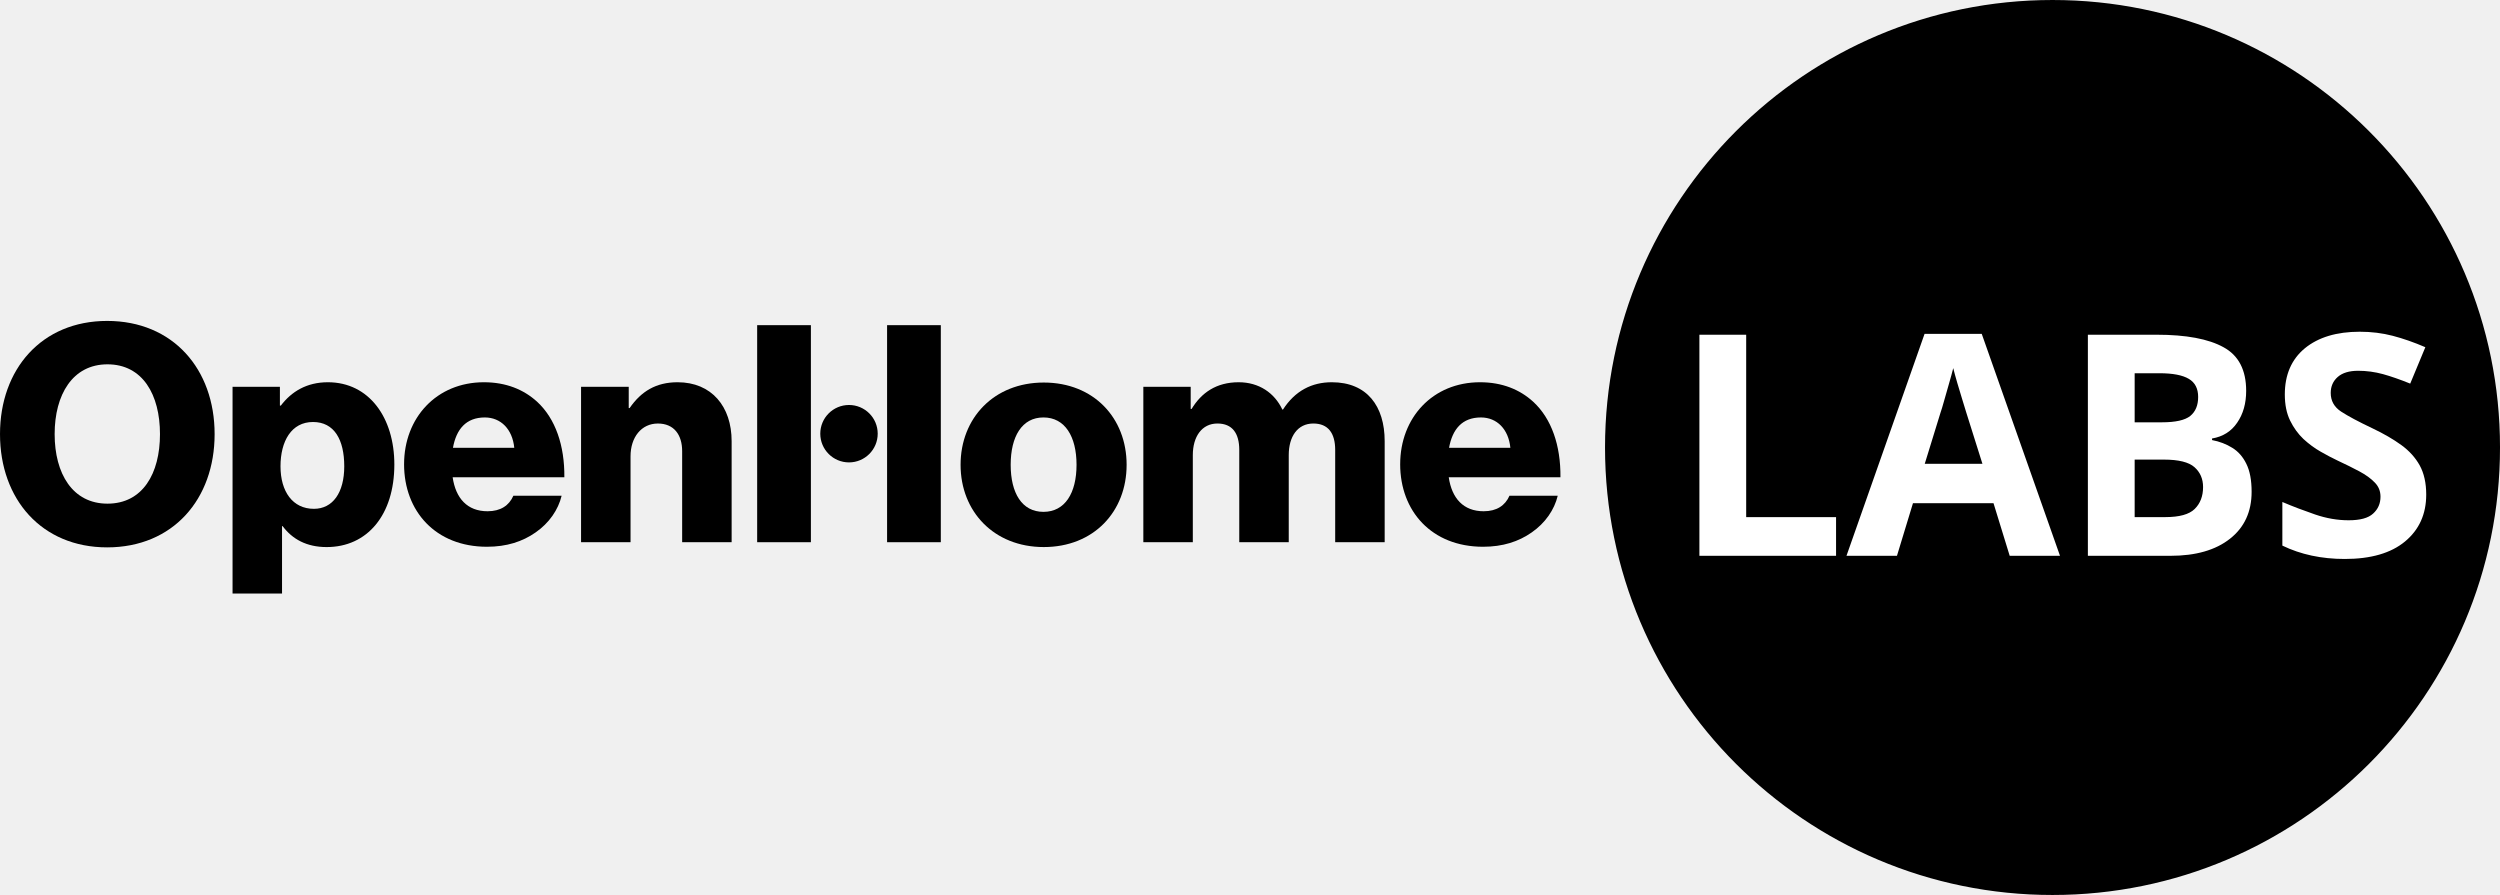
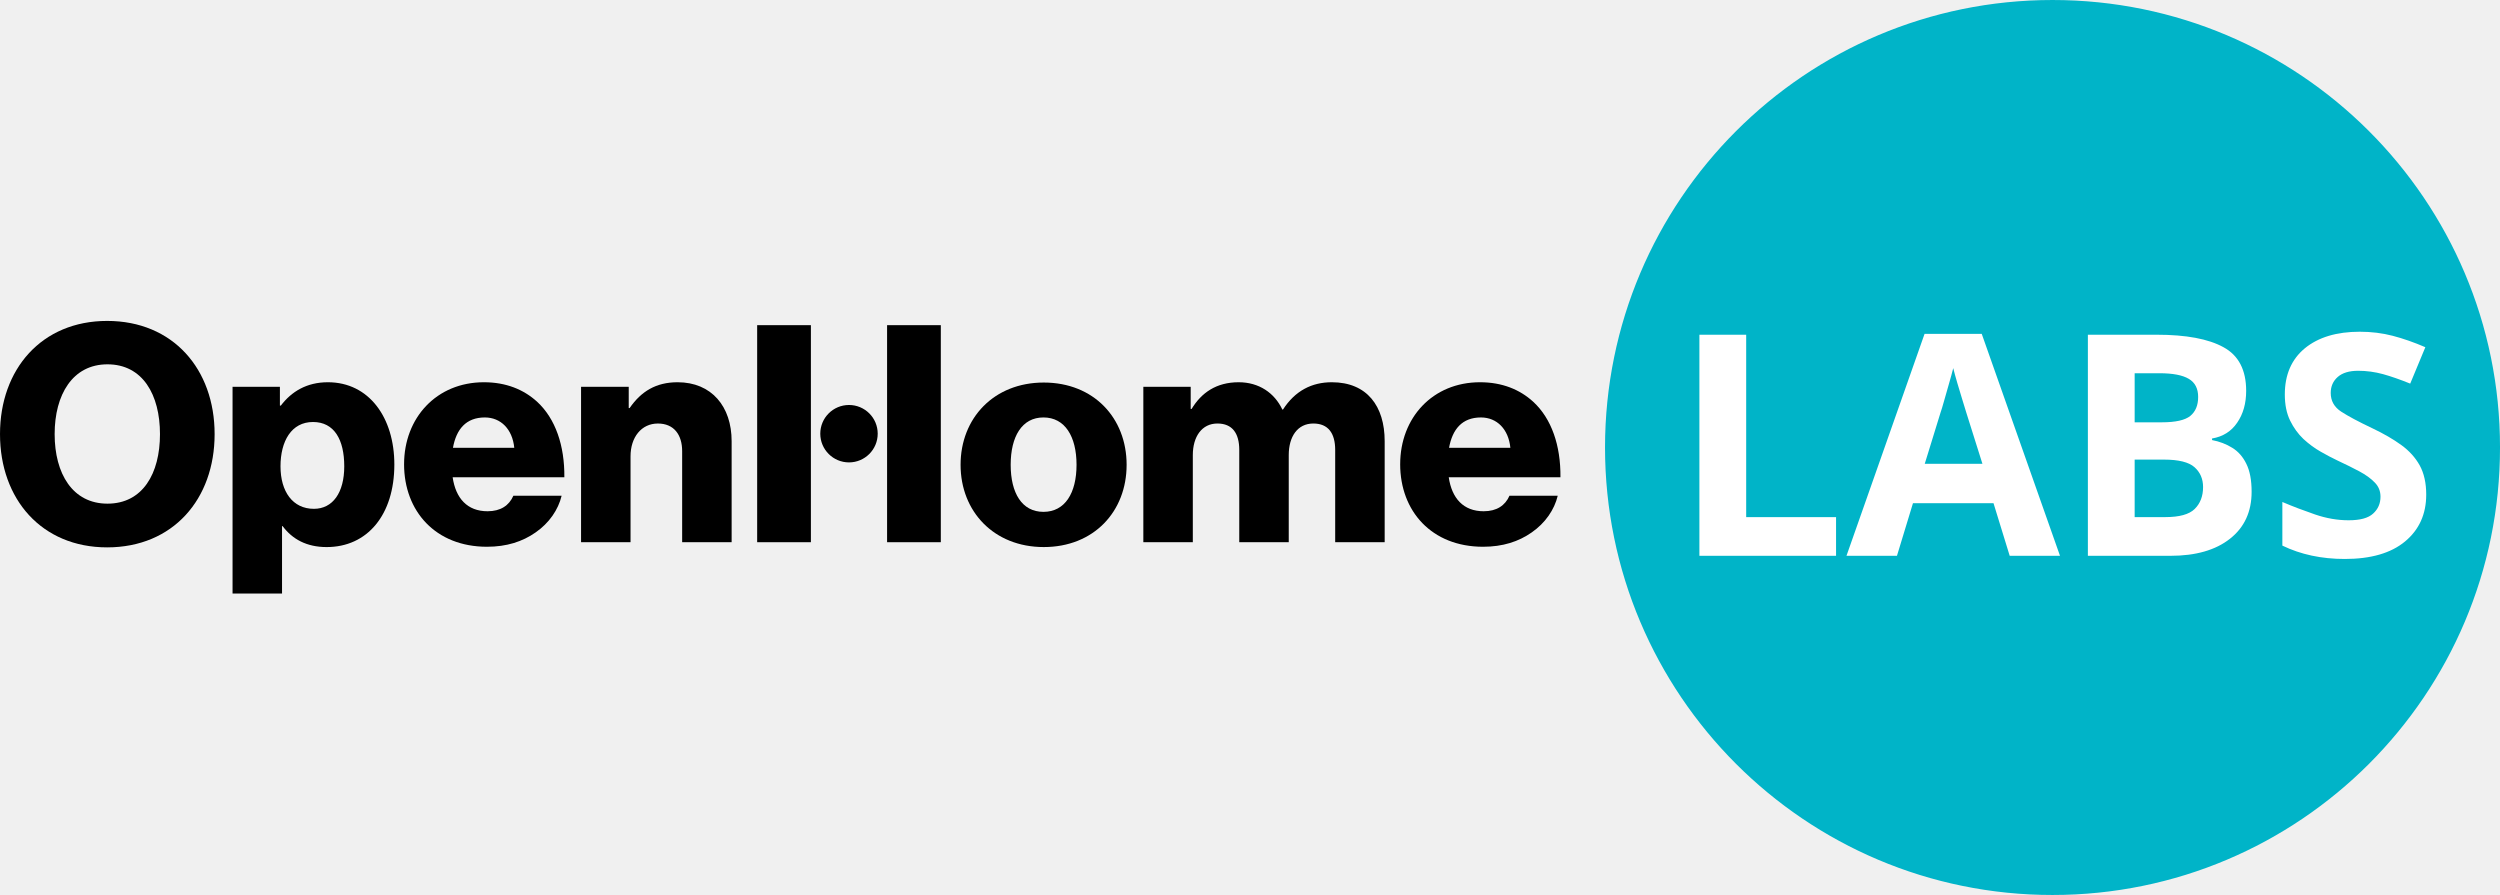
<svg xmlns="http://www.w3.org/2000/svg" width="222.097" height="79.51" viewBox="0 0 222.097 79.51" version="1.1" id="svg2">
  <defs id="defs8" />
  <g id="Page-1" style="fill:none;stroke:none" transform="translate(-0.4845012,28.0292)">
    <g style="fill:#000000" transform="translate(-80,0)" id="Group">
      <g id="g3815">
-         <path style="fill:#000000;fill-opacity:1;stroke:#000000;stroke-width:0.209;stroke-miterlimit:4;stroke-opacity:1;stroke-dasharray:none" id="path3839" d="m 228.112,25.93 c 0,22.98 -18.629,41.608 -41.608,41.608 -22.98,0 -41.608,-18.629 -41.608,-41.608 0,-22.98 18.629,-41.608 41.608,-41.608 22.98,0 41.608,18.629 41.608,41.608 z" transform="matrix(0.9530591,0,0,0.9530591,85.07831,-12.98718)" />
+         <path style="fill:#00b4c8;fill-opacity:1;stroke:#00b4c8;stroke-width:0.209;stroke-miterlimit:4;stroke-opacity:1;stroke-dasharray:none" id="path3839" d="m 228.112,25.93 c 0,22.98 -18.629,41.608 -41.608,41.608 -22.98,0 -41.608,-18.629 -41.608,-41.608 0,-22.98 18.629,-41.608 41.608,-41.608 22.98,0 41.608,18.629 41.608,41.608 z" transform="matrix(0.9530591,0,0,0.9530591,85.07831,-12.98718)" />
        <g style="fill:#000000;fill-opacity:1;stroke:none" id="logo" transform="translate(80,0.299999)">
          <path style="fill:#000000;fill-opacity:1;stroke:none" d="m 0.485,10.239 c 0,-5.77 3.695,-10.058 9.519,-10.058 5.852,0 9.547,4.288 9.547,10.058 0,5.772 -3.695,10.06 -9.547,10.06 -5.825,0 -9.519,-4.288 -9.519,-10.06 l 0,0 z m 14.212,0 c 0,-3.505 -1.537,-6.202 -4.665,-6.202 -3.102,0 -4.693,2.697 -4.693,6.202 0,3.507 1.591,6.176 4.693,6.176 3.128,0 4.665,-2.67 4.665,-6.176 l 0,0 z" id="Fill-1" />
          <path style="fill:#000000;fill-opacity:1;stroke:none" d="m 21.144,6.033 4.207,0 0,1.672 0.081,0 c 0.944,-1.241 2.293,-2.076 4.18,-2.076 3.668,0 5.906,3.155 5.906,7.308 0,4.477 -2.4,7.335 -6.014,7.335 -1.78,0 -3.047,-0.701 -3.91,-1.86 l -0.054,0 0,5.986 -4.396,0 0,-18.365 0,0 z m 9.924,7.066 c 0,-2.373 -0.89,-3.938 -2.778,-3.938 -1.914,0 -2.886,1.699 -2.886,3.938 0,2.238 1.079,3.775 2.967,3.775 1.672,0 2.697,-1.43 2.697,-3.775 l 0,0 z" id="Fill-2" />
          <path style="fill:#000000;fill-opacity:1;stroke:none" d="m 36.383,12.91 c 0,-4.126 2.886,-7.281 7.092,-7.281 1.968,0 3.533,0.647 4.719,1.726 1.645,1.51 2.454,3.909 2.427,6.714 l -9.924,0 c 0.27,1.861 1.294,3.021 3.101,3.021 1.159,0 1.914,-0.512 2.293,-1.376 l 4.287,0 c -0.297,1.24 -1.106,2.427 -2.32,3.263 -1.159,0.81 -2.561,1.267 -4.314,1.267 -4.558,0 -7.362,-3.155 -7.362,-7.335 l 0,0 z m 9.789,-1.456 C 46.01,9.808 44.986,8.757 43.556,8.757 c -1.672,0 -2.535,1.051 -2.832,2.697 l 5.448,0 0,0 z" id="Fill-3" />
          <path style="fill:#000000;fill-opacity:1;stroke:none" d="m 52.106,6.033 4.234,0 0,1.888 0.081,0 c 1.025,-1.484 2.346,-2.292 4.261,-2.292 3.02,0 4.8,2.157 4.8,5.231 l 0,8.98 -4.396,0 0,-8.09 c 0,-1.456 -0.728,-2.454 -2.158,-2.454 -1.456,0 -2.427,1.213 -2.427,2.913 l 0,7.631 -4.396,0 0,-13.808" id="Fill-4" />
          <path style="fill:#000000;fill-opacity:1;stroke:none" d="m 85.821,12.963 c 0,-4.153 2.966,-7.308 7.389,-7.308 4.449,0 7.362,3.155 7.362,7.308 0,4.153 -2.913,7.308 -7.362,7.308 -4.423,0 -7.389,-3.155 -7.389,-7.308 l 0,0 z m 10.302,0 c 0,-2.507 -1.025,-4.207 -2.939,-4.207 -1.915,0 -2.912,1.699 -2.912,4.207 0,2.509 0.997,4.18 2.912,4.18 1.914,0 2.939,-1.671 2.939,-4.18 l 0,0 z" id="Fill-5" />
          <path style="fill:#000000;fill-opacity:1;stroke:none" d="m 102.057,6.033 4.207,0 0,1.969 0.081,0 c 0.863,-1.429 2.185,-2.373 4.18,-2.373 1.807,0 3.182,0.944 3.883,2.427 l 0.054,0 c 1.078,-1.672 2.562,-2.427 4.342,-2.427 3.128,0 4.693,2.13 4.693,5.231 l 0,8.98 -4.396,0 0,-8.199 c 0,-1.483 -0.621,-2.346 -1.942,-2.346 -1.402,0 -2.184,1.16 -2.184,2.805 l 0,7.74 -4.396,0 0,-8.199 c 0,-1.483 -0.62,-2.346 -1.942,-2.346 -1.376,0 -2.184,1.16 -2.184,2.805 l 0,7.74 -4.396,0 0,-13.808" id="Fill-6" />
          <path style="fill:#000000;fill-opacity:1;stroke:none" d="m 124.875,12.91 c 0,-4.126 2.885,-7.281 7.092,-7.281 1.969,0 3.533,0.647 4.719,1.726 1.645,1.51 2.454,3.909 2.427,6.714 l -9.924,0 c 0.27,1.861 1.295,3.021 3.102,3.021 1.159,0 1.914,-0.512 2.292,-1.376 l 4.288,0 c -0.297,1.24 -1.106,2.427 -2.32,3.263 -1.159,0.81 -2.562,1.267 -4.315,1.267 -4.557,0 -7.362,-3.155 -7.362,-7.335 l 0,0 z m 9.789,-1.456 c -0.161,-1.645 -1.186,-2.697 -2.616,-2.697 -1.672,0 -2.534,1.051 -2.831,2.697 l 5.447,0 0,0 z" id="Fill-7" />
          <path style="fill:#000000;fill-opacity:1;stroke:none" d="m 79.292,0.558 4.773,0 0,19.282 -4.773,0 0,-19.282 z" id="Fill-8" />
          <path style="fill:#000000;fill-opacity:1;stroke:none" d="m 67.75,0.558 4.773,0 0,19.282 -4.773,0 0,-19.282 z" id="Fill-9" />
          <path style="fill:#000000;fill-opacity:1;stroke:none" d="m 78.459,10.199 c 0,1.408 -1.142,2.551 -2.551,2.551 -1.408,0 -2.551,-1.143 -2.551,-2.551 0,-1.409 1.143,-2.55 2.551,-2.55 1.41,0 2.551,1.142 2.551,2.55" id="Fill-10" />
        </g>
        <text xml:space="preserve" style="font-size:27.5px;font-style:normal;font-weight:normal;line-height:125%;letter-spacing:0px;word-spacing:0px;fill:#ffffff;fill-opacity:1;stroke:none;font-family:Sans" x="228.989" y="21.347" id="text3035">
          <tspan id="tspan3037" x="228.989" y="21.347" style="font-style:normal;font-variant:normal;font-weight:bold;font-stretch:normal;fill:#ffffff;fill-opacity:1;font-family:Segoe WP;-inkscape-font-specification:Segoe WP Bold">LABS</tspan>
        </text>
      </g>
    </g>
  </g>
</svg>
